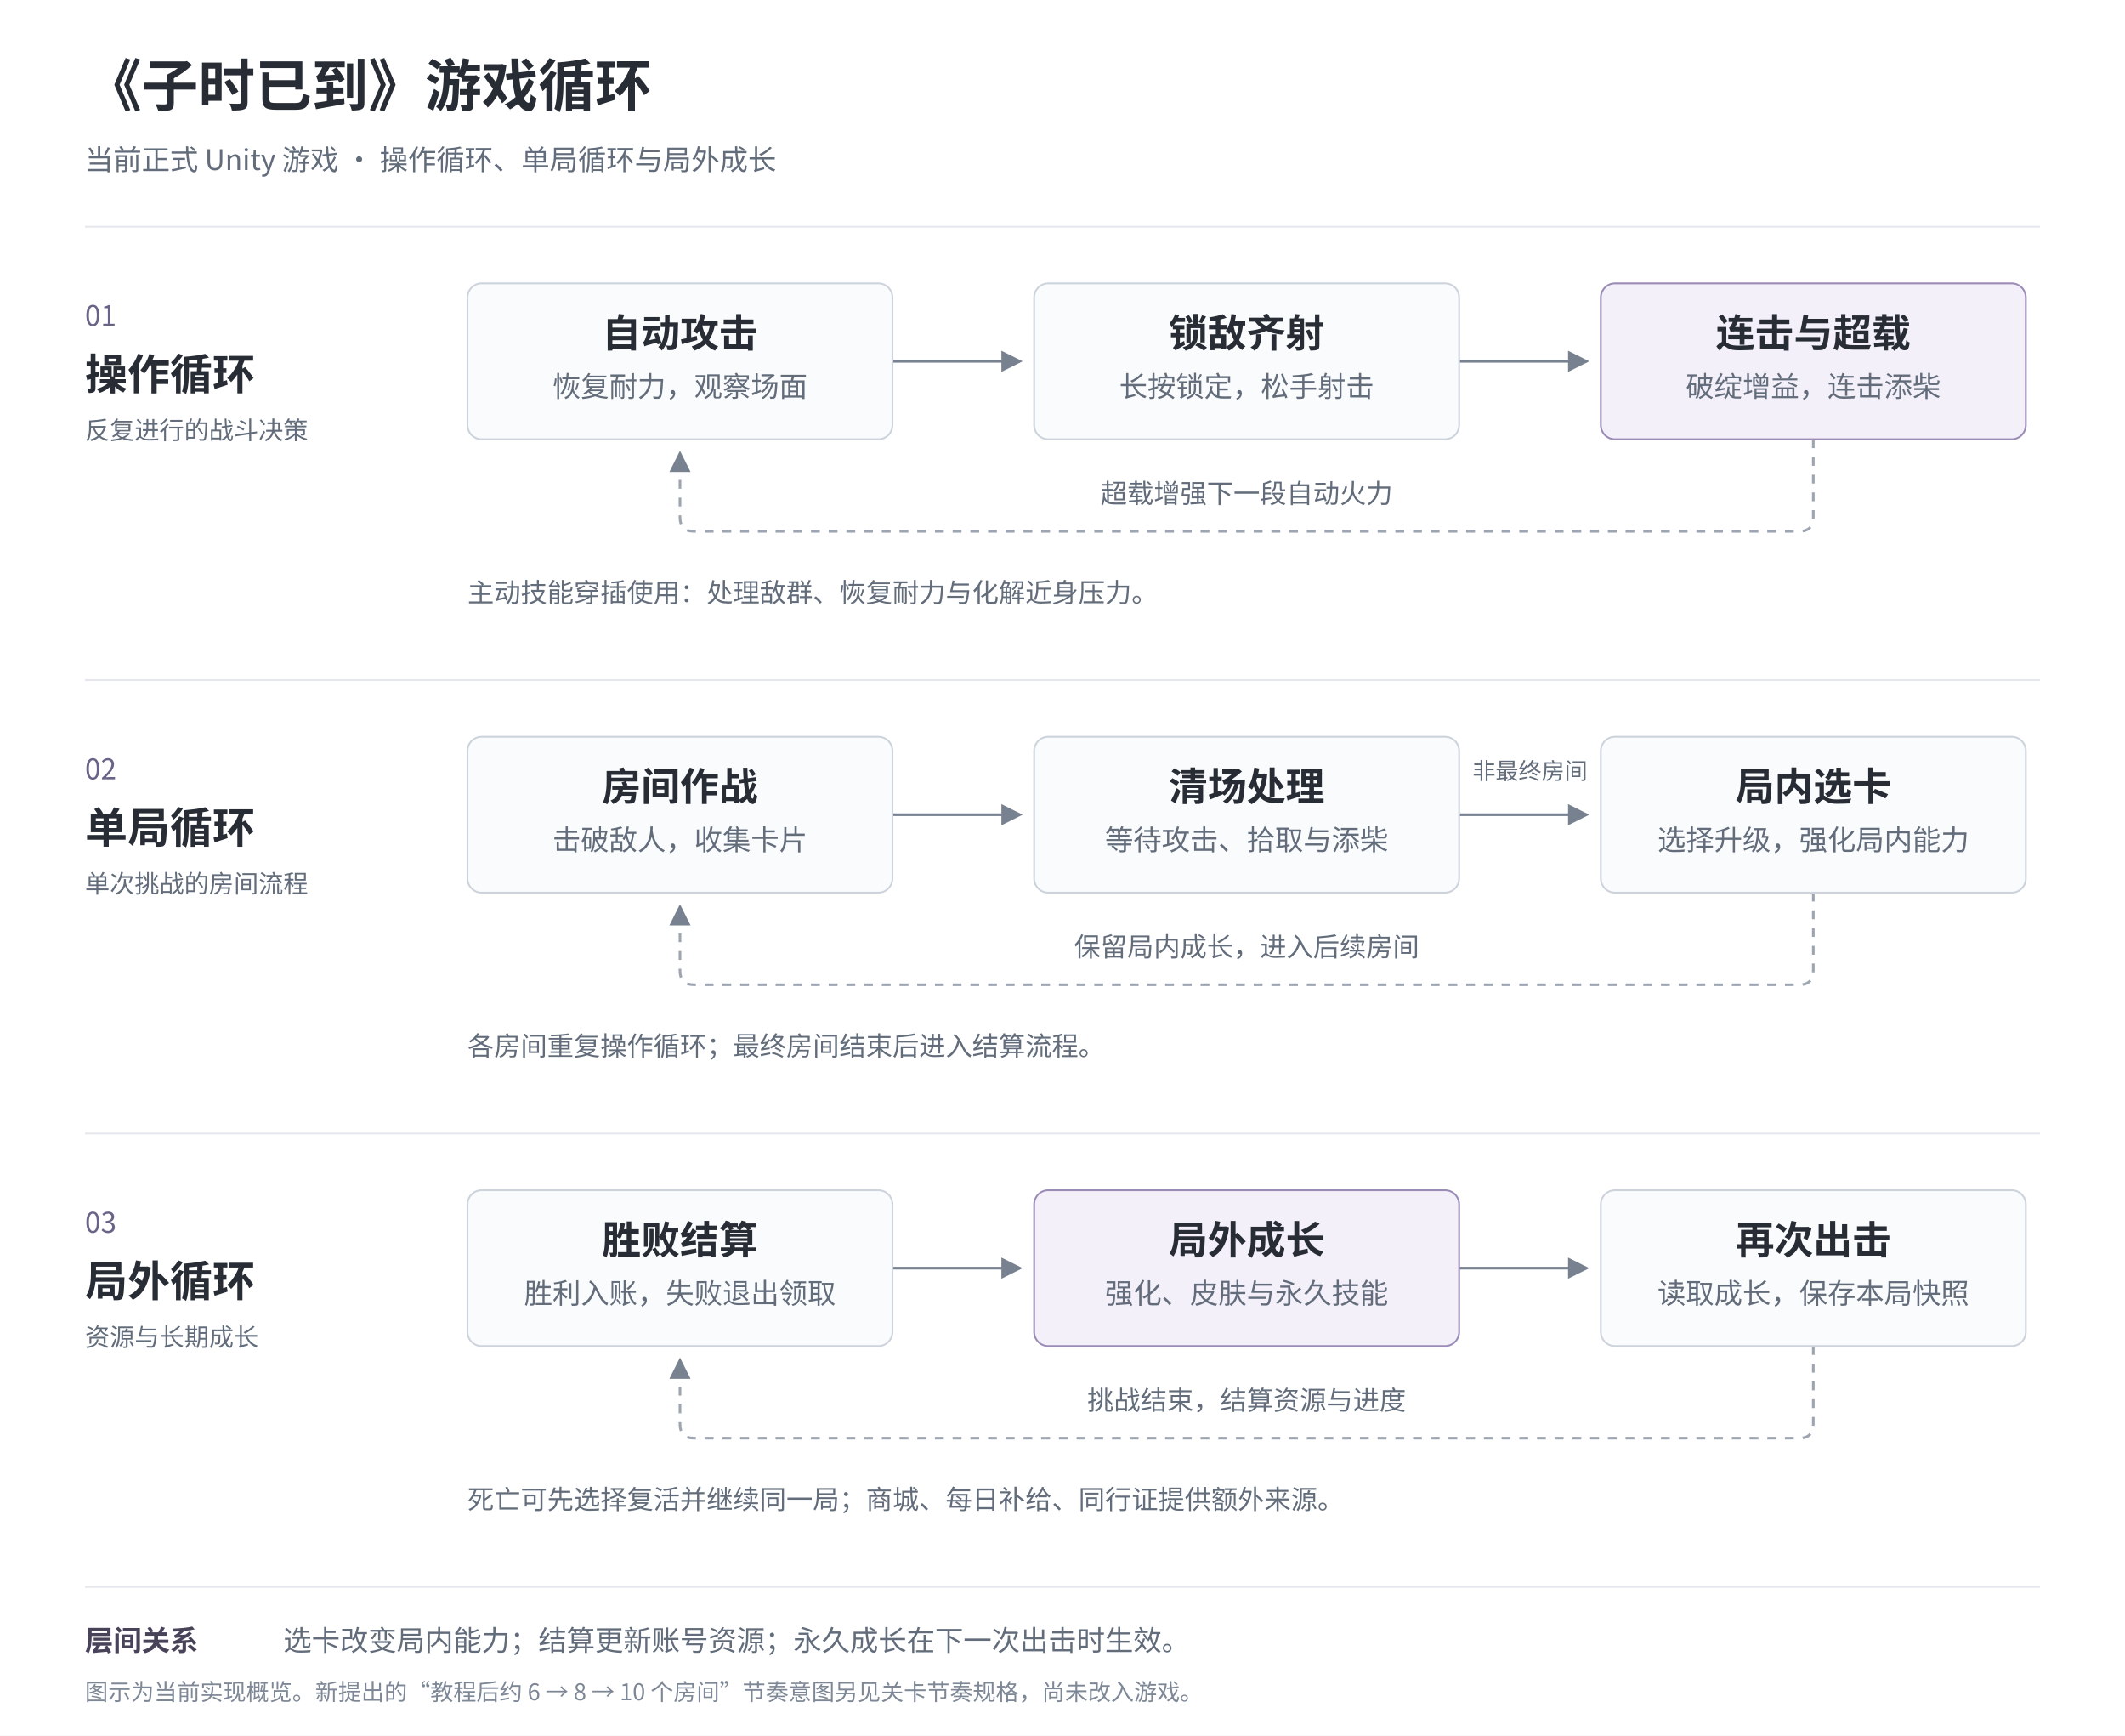
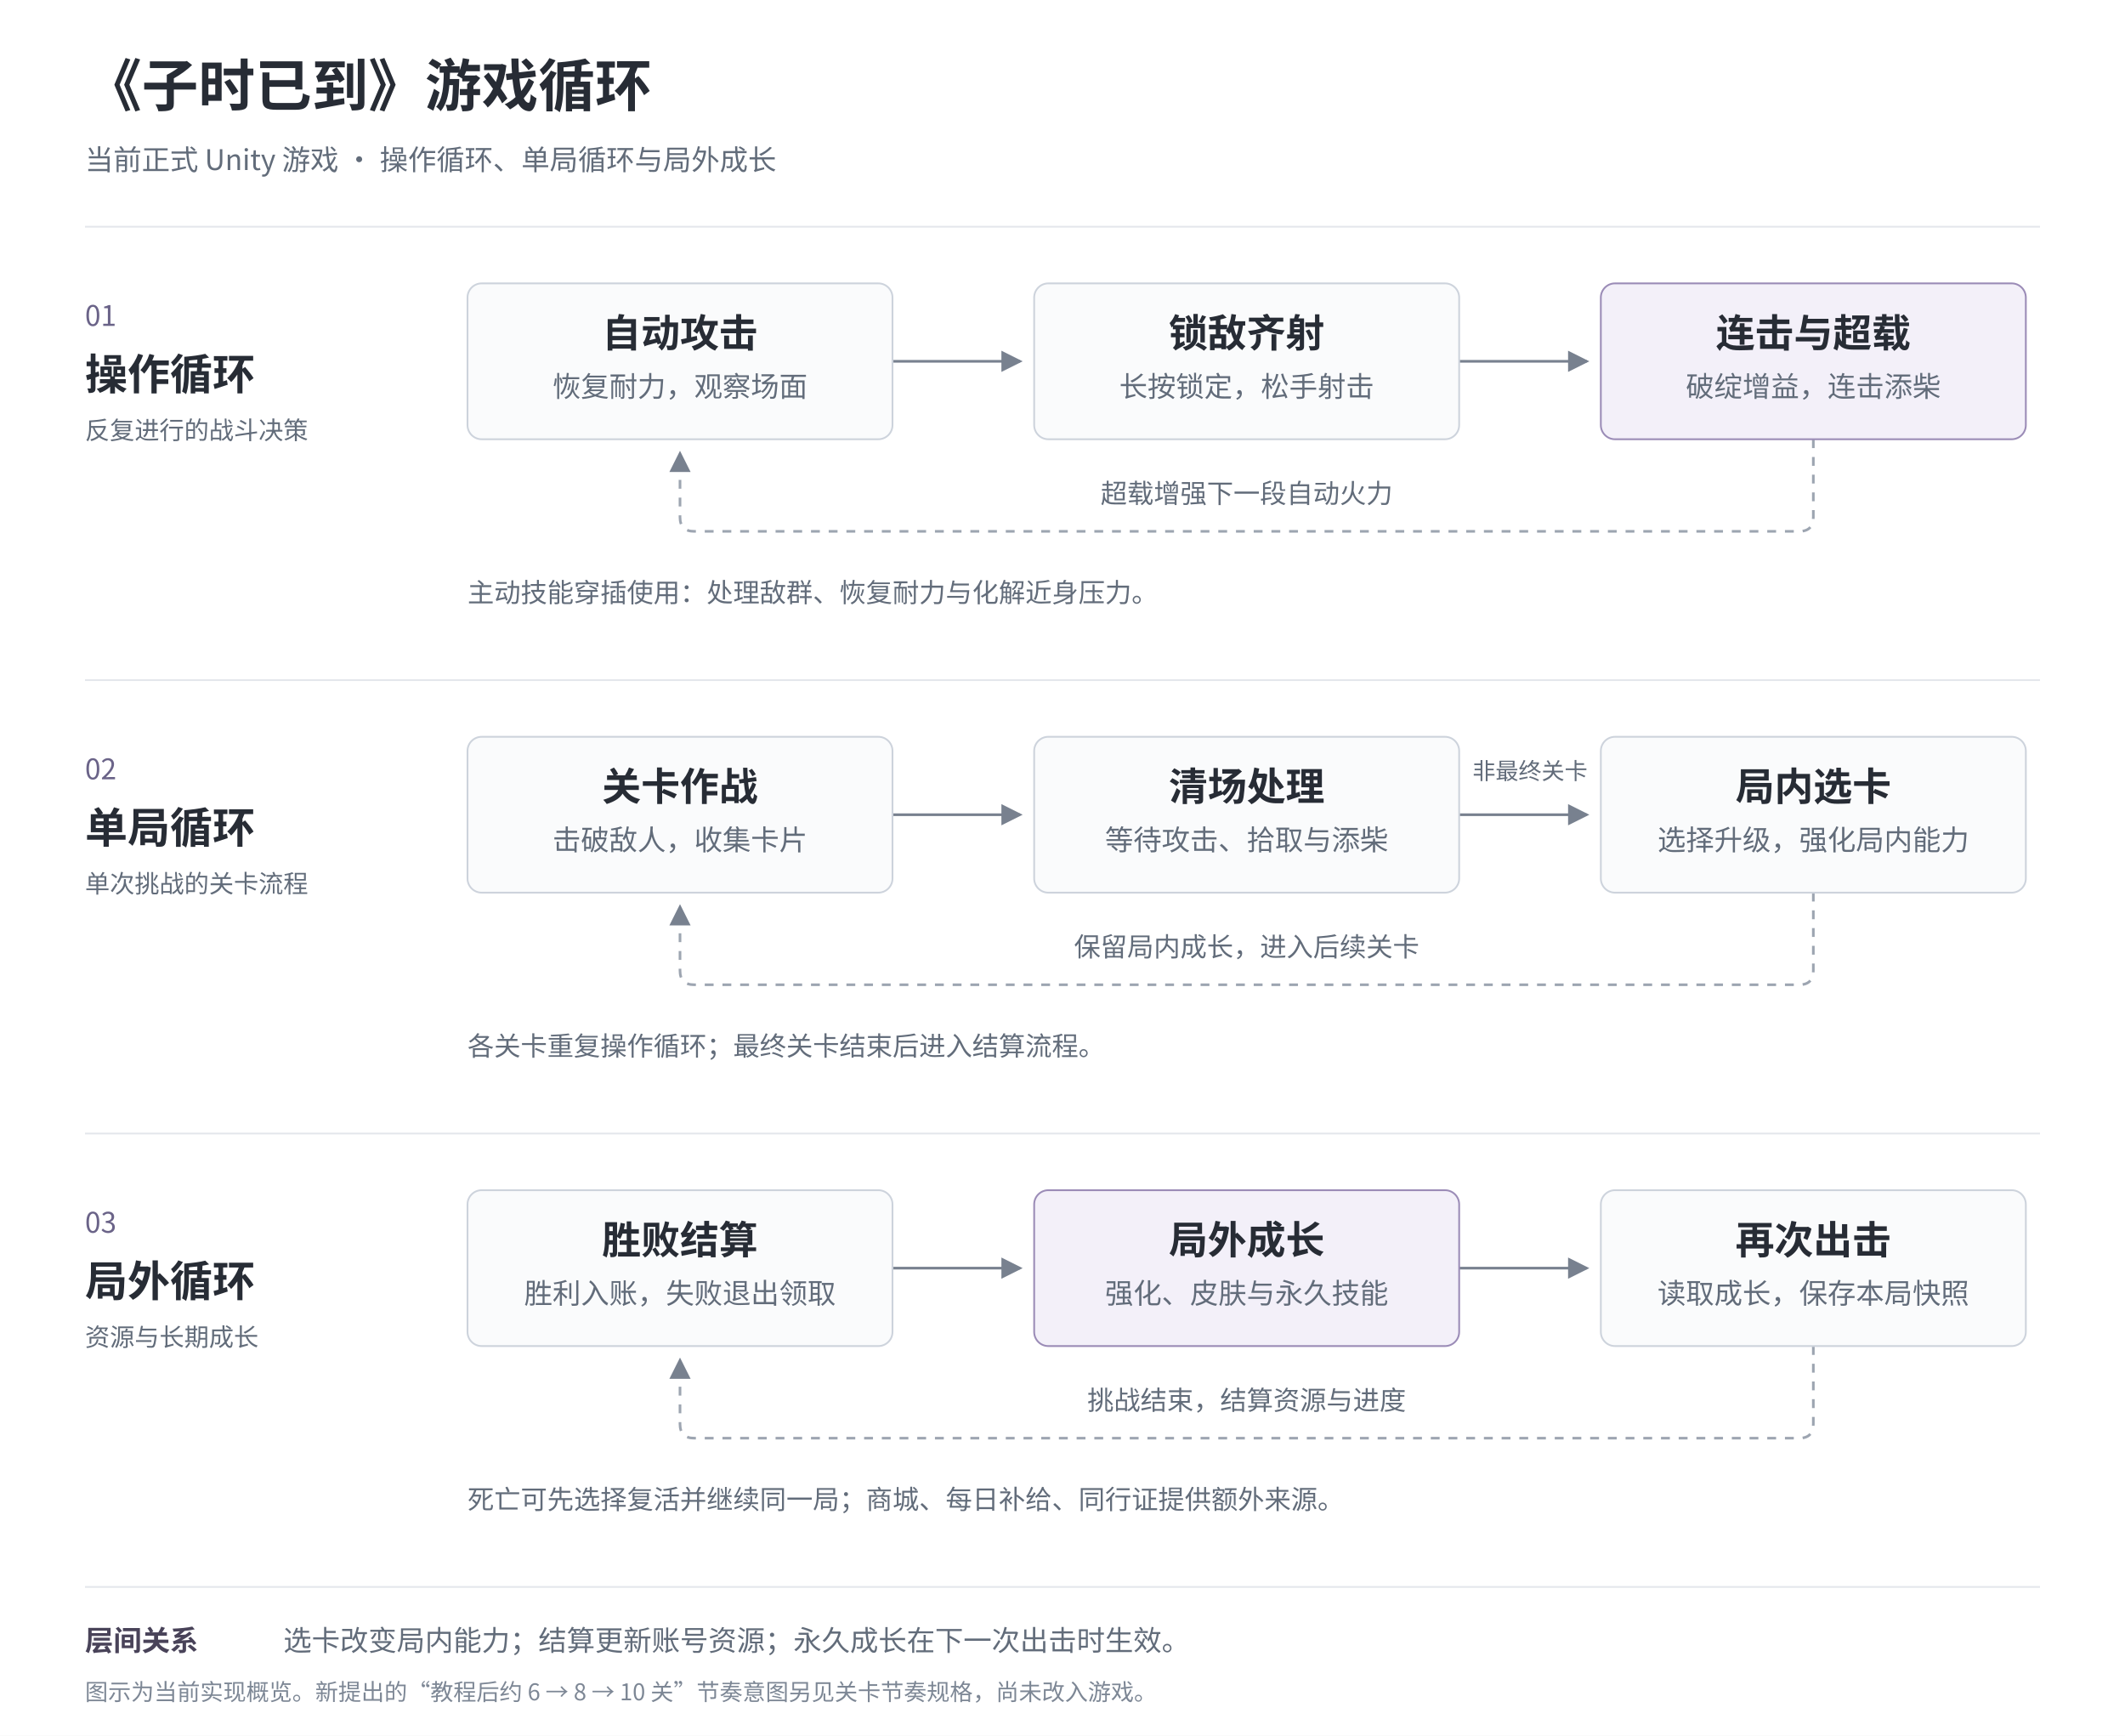
<svg xmlns="http://www.w3.org/2000/svg" viewBox="0 0 1200 980" width="1200" height="980" role="img" aria-labelledby="game-loops-title game-loops-desc">
  <defs>
    <marker id="arrow" markerWidth="8" markerHeight="8" refX="7" refY="4" orient="auto">
      <path d="M0 0 L8 4 L0 8 Z" fill="#78818F" />
    </marker>
  </defs>
  <rect width="1200" height="980" fill="#FFFFFF" />
  <g font-family="PingFang SC,Microsoft YaHei,Noto Sans CJK SC,sans-serif">
    <text x="48" y="60" font-size="32" font-weight="600" fill="#272C35">《子时已到》游戏循环</text>
    <text x="48" y="96" font-size="16" fill="#626C7A">当前正式 Unity 游戏 · 操作循环、单局循环与局外成长</text>
    <line x1="48" y1="128" x2="1152" y2="128" stroke="#E4E7EC" />
    <text x="48" y="184" font-size="16" fill="#6A6388">01</text>
    <text x="48" y="220" font-size="24" font-weight="600" fill="#272C35">操作循环</text>
    <text x="48" y="248" font-size="14" fill="#626C7A">反复进行的战斗决策</text>
    <path d="M504 204 H576" fill="none" stroke="#78818F" stroke-width="1.5" marker-end="url(#arrow)" />
    <path d="M824 204 H896" fill="none" stroke="#78818F" stroke-width="1.5" marker-end="url(#arrow)" />
    <path d="M1024 248 V292 Q1024 300 1016 300 H392 Q384 300 384 292 V256" fill="none" stroke="#9DA5B1" stroke-width="1.5" stroke-dasharray="5 5" marker-end="url(#arrow)" />
    <rect x="492" y="268" width="424" height="24" fill="white" />
    <text x="704" y="284" text-anchor="middle" font-size="15" fill="#626C7A">超载增强下一段自动火力</text>
    <rect x="264" y="160" width="240" height="88" rx="8" fill="#FAFBFC" stroke="#CDD3DC" />
    <text x="384" y="196" text-anchor="middle" font-size="22" font-weight="600" fill="#272C35">自动攻击</text>
    <text x="384" y="224" text-anchor="middle" font-size="16" fill="#626C7A">恢复耐力，观察场面</text>
    <rect x="584" y="160" width="240" height="88" rx="8" fill="#FAFBFC" stroke="#CDD3DC" />
    <text x="704" y="196" text-anchor="middle" font-size="22" font-weight="600" fill="#272C35">锁敌齐射</text>
    <text x="704" y="224" text-anchor="middle" font-size="16" fill="#626C7A">长按锁定，松手射击</text>
    <rect x="904" y="160" width="240" height="88" rx="8" fill="#F3F0F9" stroke="#9B8CB7" />
    <text x="1024" y="196" text-anchor="middle" font-size="22" font-weight="600" fill="#272C35">连击与超载</text>
    <text x="1024" y="224" text-anchor="middle" font-size="16" fill="#626C7A">破绽增益，连击添柴</text>
    <text x="264" y="340" font-size="15" fill="#626C7A">主动技能穿插使用：处理敌群、恢复耐力与化解近身压力。</text>
    <line x1="48" y1="384" x2="1152" y2="384" stroke="#E4E7EC" />
    <text x="48" y="440" font-size="16" fill="#6A6388">02</text>
    <text x="48" y="476" font-size="24" font-weight="600" fill="#272C35">单局循环</text>
-     <text x="48" y="504" font-size="14" fill="#626C7A">单次挑战的房间流程</text>
+     <text x="48" y="504" font-size="14" fill="#626C7A">单次挑战的关卡流程</text>
    <path d="M504 460 H576" fill="none" stroke="#78818F" stroke-width="1.5" marker-end="url(#arrow)" />
    <path d="M824 460 H896" fill="none" stroke="#78818F" stroke-width="1.5" marker-end="url(#arrow)" />
    <path d="M1024 504 V548 Q1024 556 1016 556 H392 Q384 556 384 548 V512" fill="none" stroke="#9DA5B1" stroke-width="1.5" stroke-dasharray="5 5" marker-end="url(#arrow)" />
    <rect x="492" y="524" width="424" height="24" fill="white" />
-     <text x="704" y="540" text-anchor="middle" font-size="15" fill="#626C7A">保留局内成长，进入后续房间</text>
+     <text x="704" y="540" text-anchor="middle" font-size="15" fill="#626C7A">保留局内成长，进入后续关卡</text>
    <rect x="264" y="416" width="240" height="88" rx="8" fill="#FAFBFC" stroke="#CDD3DC" />
-     <text x="384" y="452" text-anchor="middle" font-size="22" font-weight="600" fill="#272C35">房间作战</text>
+     <text x="384" y="452" text-anchor="middle" font-size="22" font-weight="600" fill="#272C35">关卡作战</text>
    <text x="384" y="480" text-anchor="middle" font-size="16" fill="#626C7A">击破敌人，收集卡片</text>
    <rect x="584" y="416" width="240" height="88" rx="8" fill="#FAFBFC" stroke="#CDD3DC" />
    <text x="704" y="452" text-anchor="middle" font-size="22" font-weight="600" fill="#272C35">清场处理</text>
    <text x="704" y="480" text-anchor="middle" font-size="16" fill="#626C7A">等待攻击、拾取与添柴</text>
    <rect x="904" y="416" width="240" height="88" rx="8" fill="#FAFBFC" stroke="#CDD3DC" />
    <text x="1024" y="452" text-anchor="middle" font-size="22" font-weight="600" fill="#272C35">局内选卡</text>
    <text x="1024" y="480" text-anchor="middle" font-size="16" fill="#626C7A">选择升级，强化局内能力</text>
-     <text x="264" y="596" font-size="15" fill="#626C7A">各房间重复操作循环；最终房间结束后进入结算流程。</text>
+     <text x="264" y="596" font-size="15" fill="#626C7A">各关卡重复操作循环；最终关卡结束后进入结算流程。</text>
    <rect x="828" y="424" width="72" height="24" fill="white" />
-     <text x="864" y="440" text-anchor="middle" font-size="13" fill="#626C7A">非最终房间</text>
+     <text x="864" y="440" text-anchor="middle" font-size="13" fill="#626C7A">非最终关卡</text>
    <line x1="48" y1="640" x2="1152" y2="640" stroke="#E4E7EC" />
    <text x="48" y="696" font-size="16" fill="#6A6388">03</text>
    <text x="48" y="732" font-size="24" font-weight="600" fill="#272C35">局外循环</text>
    <text x="48" y="760" font-size="14" fill="#626C7A">资源与长期成长</text>
    <path d="M504 716 H576" fill="none" stroke="#78818F" stroke-width="1.5" marker-end="url(#arrow)" />
    <path d="M824 716 H896" fill="none" stroke="#78818F" stroke-width="1.5" marker-end="url(#arrow)" />
    <path d="M1024 760 V804 Q1024 812 1016 812 H392 Q384 812 384 804 V768" fill="none" stroke="#9DA5B1" stroke-width="1.5" stroke-dasharray="5 5" marker-end="url(#arrow)" />
    <rect x="492" y="780" width="424" height="24" fill="white" />
    <text x="704" y="796" text-anchor="middle" font-size="15" fill="#626C7A">挑战结束，结算资源与进度</text>
    <rect x="264" y="672" width="240" height="88" rx="8" fill="#FAFBFC" stroke="#CDD3DC" />
    <text x="384" y="708" text-anchor="middle" font-size="22" font-weight="600" fill="#272C35">胜败结算</text>
    <text x="384" y="736" text-anchor="middle" font-size="16" fill="#626C7A">胜利入账，失败退出领取</text>
    <rect x="584" y="672" width="240" height="88" rx="8" fill="#F3F0F9" stroke="#9B8CB7" />
    <text x="704" y="708" text-anchor="middle" font-size="22" font-weight="600" fill="#272C35">局外成长</text>
    <text x="704" y="736" text-anchor="middle" font-size="16" fill="#626C7A">强化、皮肤与永久技能</text>
    <rect x="904" y="672" width="240" height="88" rx="8" fill="#FAFBFC" stroke="#CDD3DC" />
    <text x="1024" y="708" text-anchor="middle" font-size="22" font-weight="600" fill="#272C35">再次出击</text>
    <text x="1024" y="736" text-anchor="middle" font-size="16" fill="#626C7A">读取成长，保存本局快照</text>
    <text x="264" y="852" font-size="15" fill="#626C7A">死亡可先选择复活并继续同一局；商城、每日补给、同行证提供额外来源。</text>
    <line x1="48" y1="896" x2="1152" y2="896" stroke="#E4E7EC" />
    <text x="48" y="932" font-size="16" font-weight="600" fill="#494359">层间关系</text>
    <text x="160" y="932" font-size="16" fill="#626C7A">选卡改变局内能力；结算更新账号资源；永久成长在下一次出击时生效。</text>
-     <text x="48" y="960" font-size="13" fill="#7D8795">图示为当前实现概览。新提出的“教程后约 6 → 8 → 10 个房间”节奏意图另见关卡节奏规格，尚未改入游戏。</text>
+     <text x="48" y="960" font-size="13" fill="#7D8795">图示为当前实现概览。新提出的“教程后约 6 → 8 → 10 关”节奏意图另见关卡节奏规格，尚未改入游戏。</text>
  </g>
</svg>
